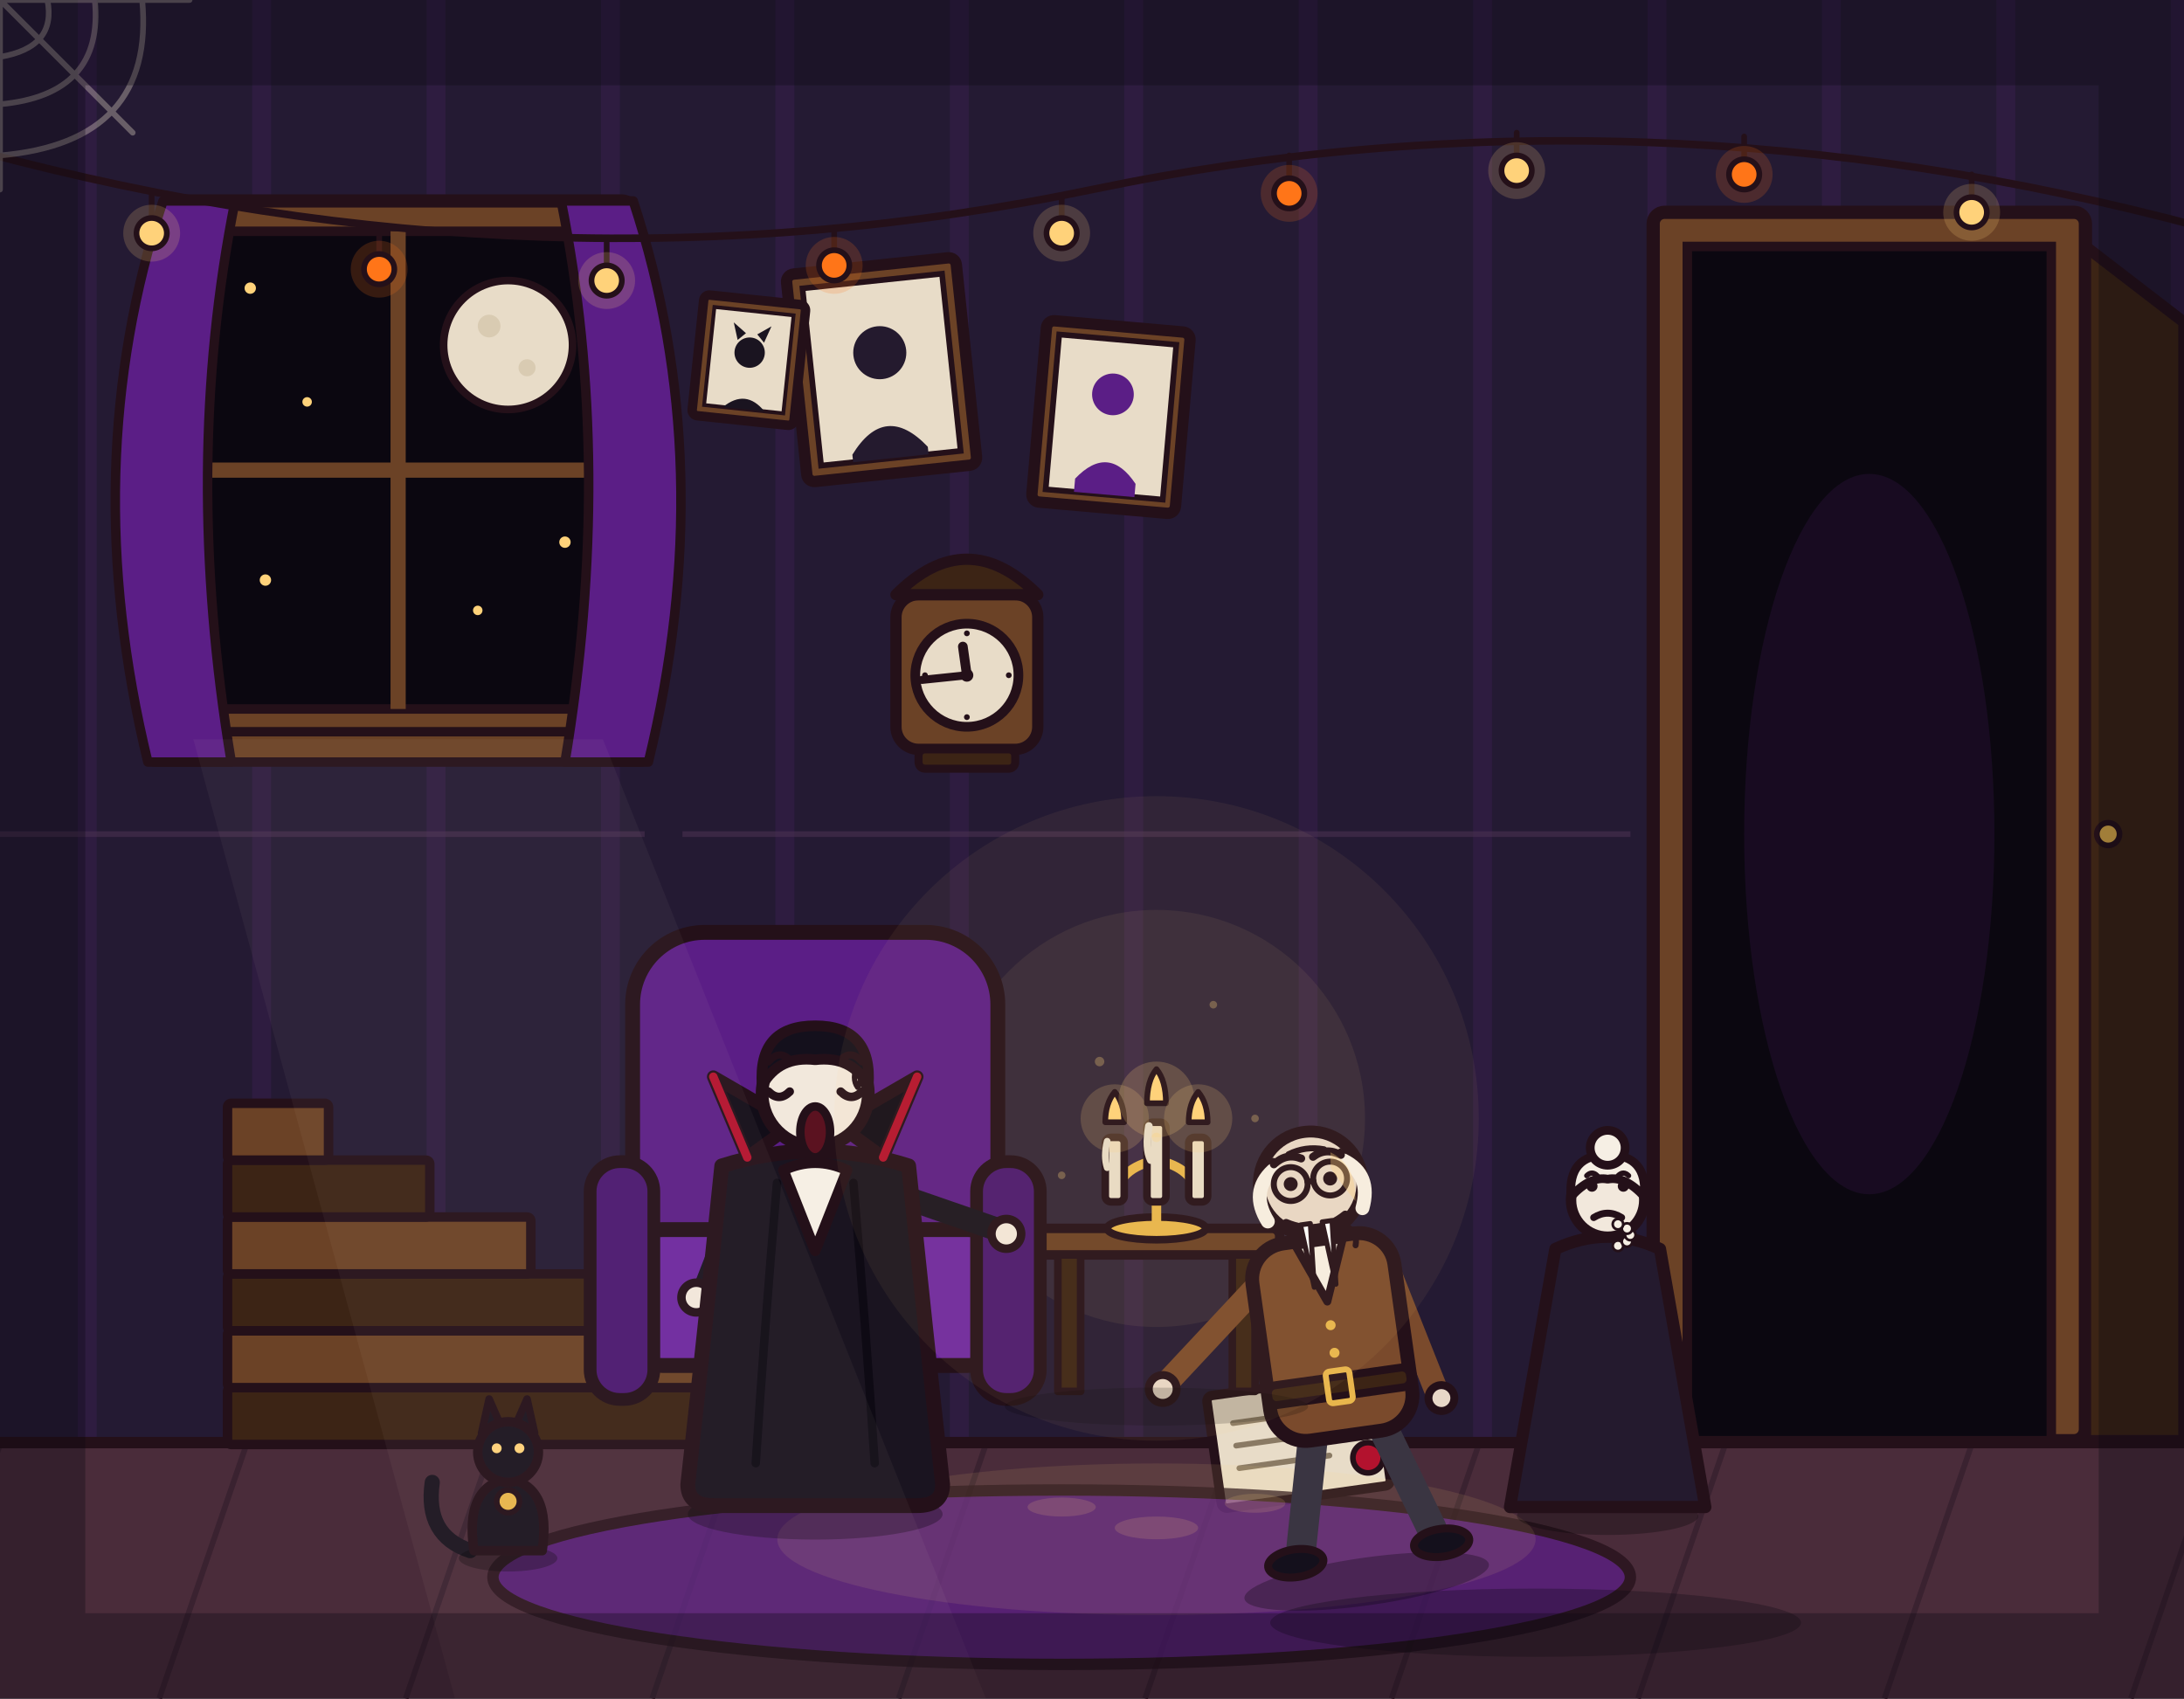
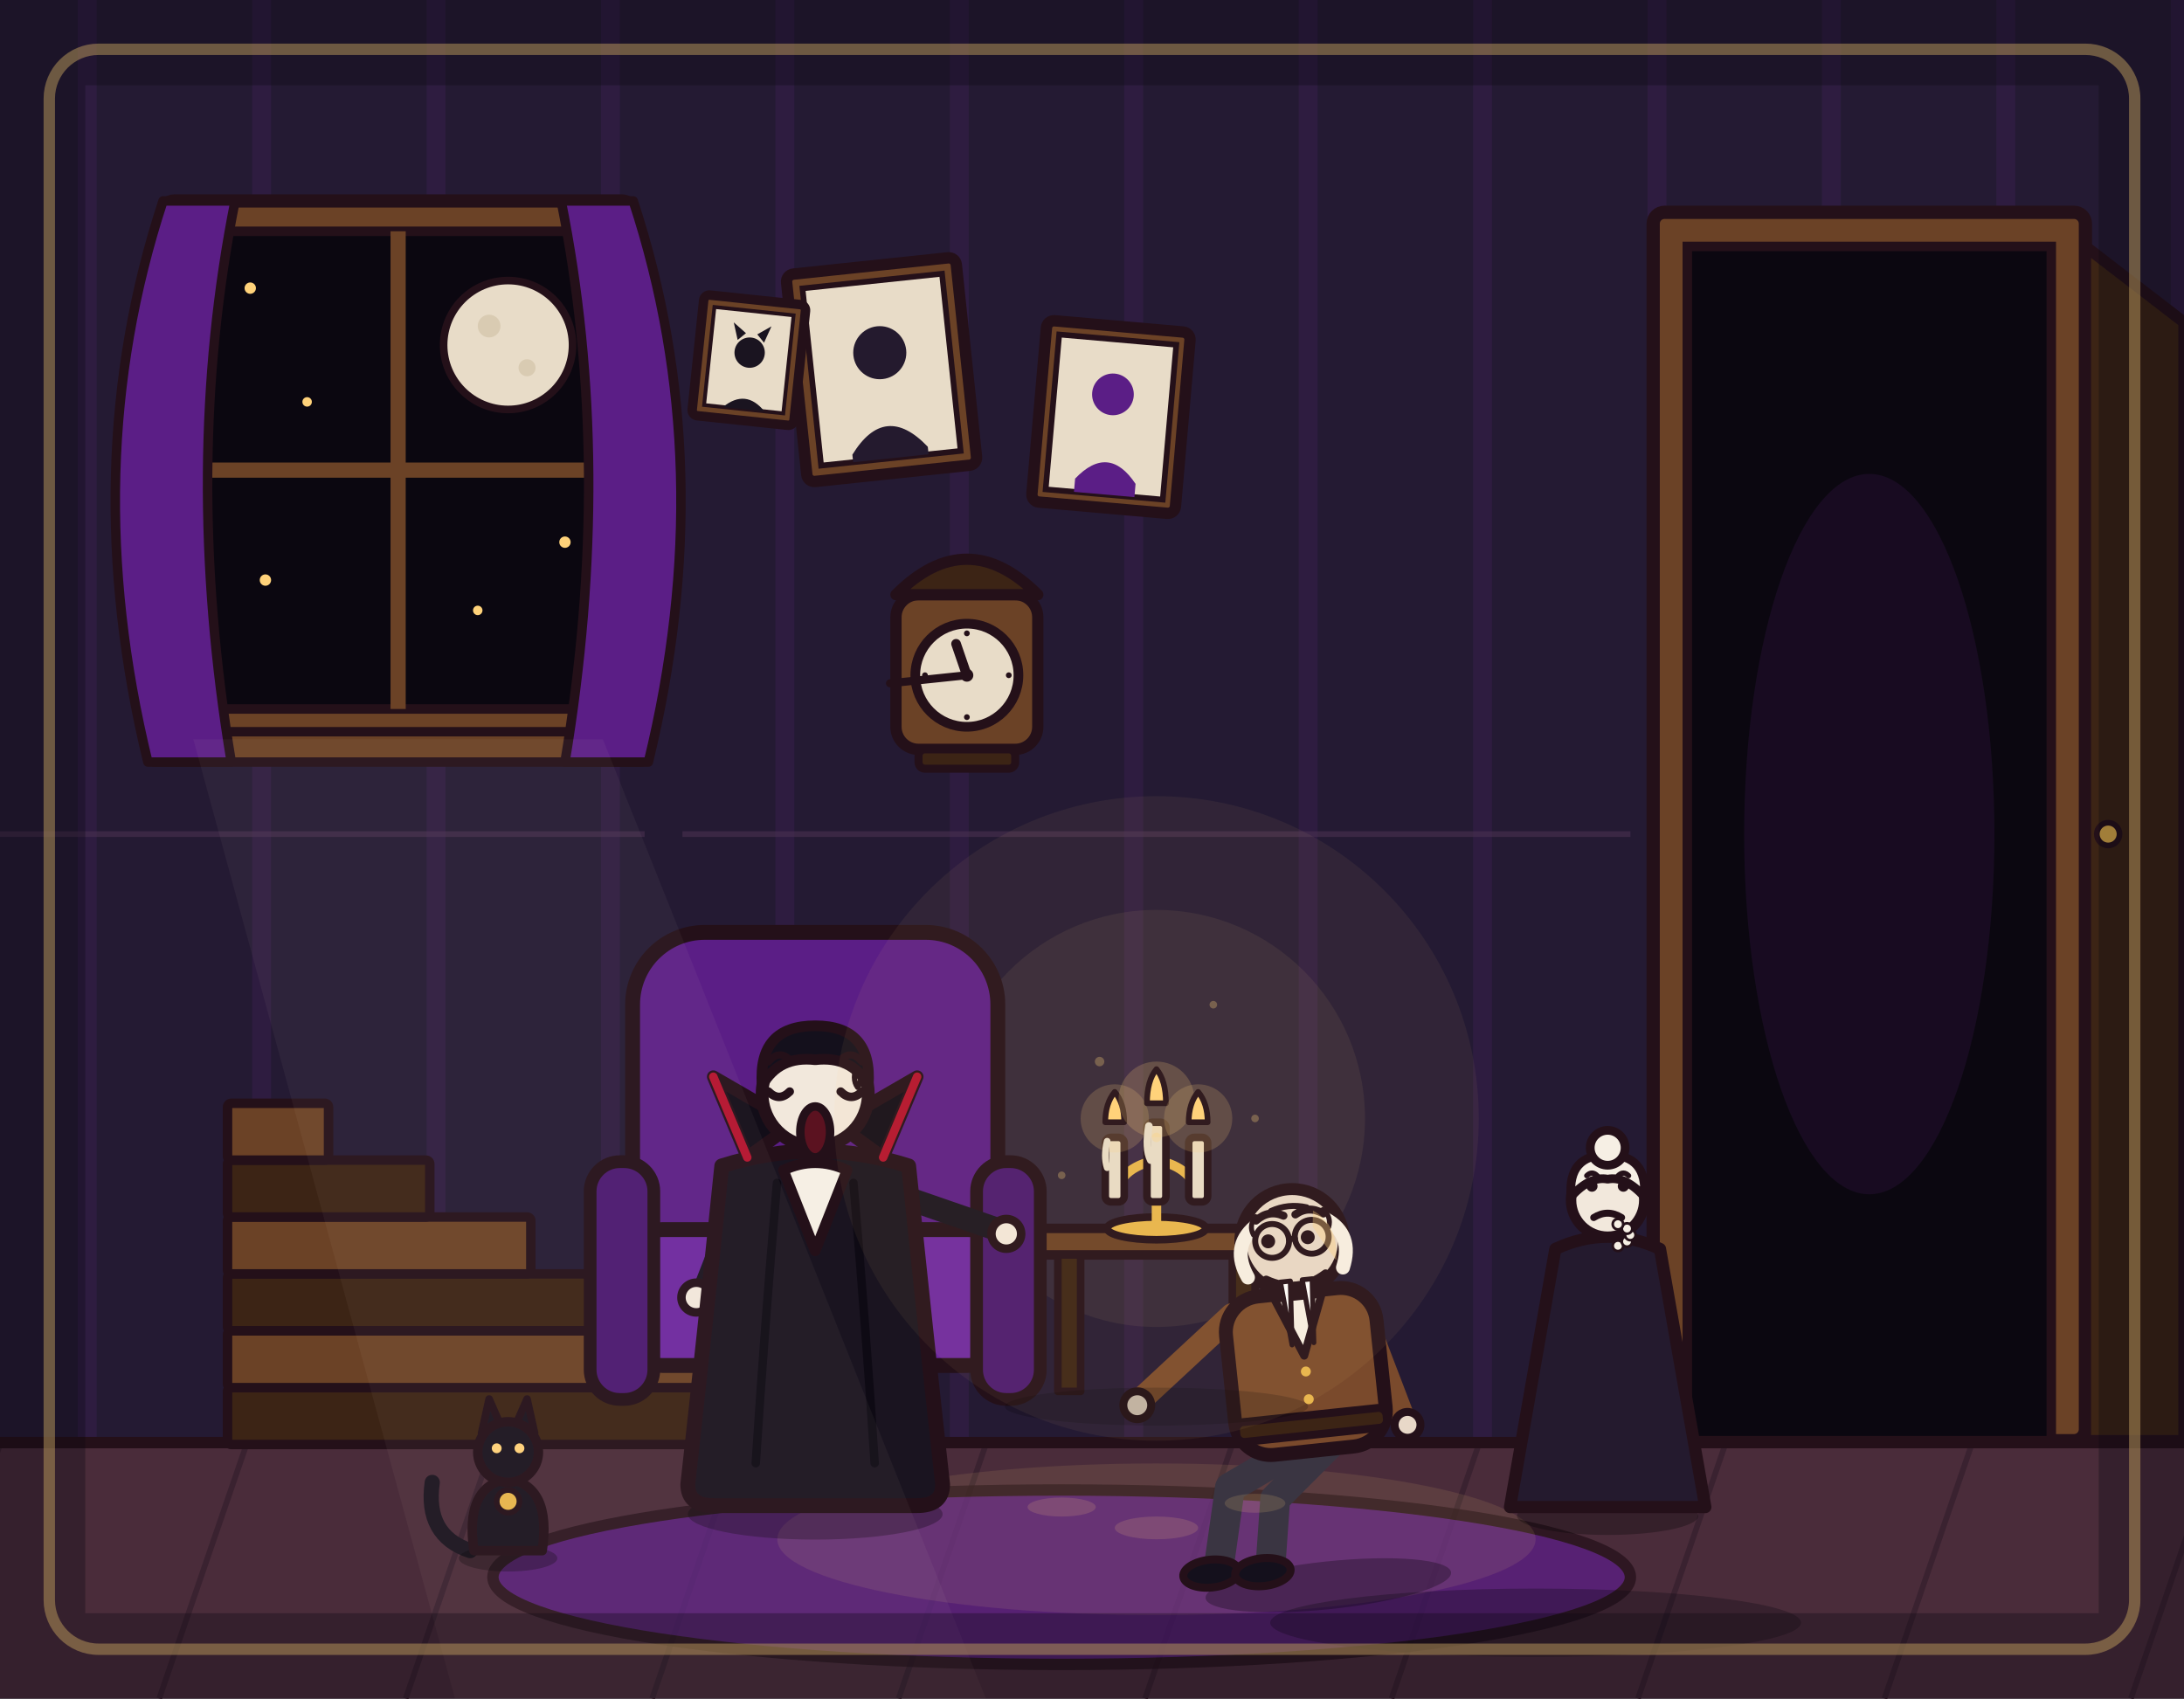
<svg xmlns="http://www.w3.org/2000/svg" viewBox="0 0 1152 896" width="1152" height="896">
  <rect x="0" y="0" width="1152" height="896" fill="#241a33" />
  <path d="M46 0V762M138 0V762M230 0V762M322 0V762M414 0V762M506 0V762M598 0V762M690 0V762M782 0V762M874 0V762M966 0V762M1058 0V762M1150 0V762" stroke="#b03aeb" stroke-width="10" opacity=".07" fill="none" />
  <rect x="0" y="760" width="1152" height="136" fill="#4a2c3a" />
  <path d="M0 762 L-46 896M130 762 L84 896M260 762 L214 896M390 762 L344 896M520 762 L474 896M650 762 L604 896M780 762 L734 896M910 762 L864 896M1040 762 L994 896M1170 762 L1124 896" stroke="#3a2230" stroke-width="3" fill="none" />
  <line x1="0" y1="761" x2="1152" y2="761" stroke="#241019" stroke-width="6" stroke-linecap="round" />
  <g>
    <rect x="86" y="106" width="248" height="284" rx="6" fill="#6b4226" stroke="#241019" stroke-width="7" stroke-linejoin="round" />
    <rect x="102" y="122" width="216" height="252" fill="#0b0710" stroke="#241019" stroke-width="5" stroke-linejoin="round" />
    <line x1="210" y1="122" x2="210" y2="374" stroke="#6b4226" stroke-width="8" />
    <line x1="102" y1="248" x2="318" y2="248" stroke="#6b4226" stroke-width="8" />
    <circle cx="268" cy="182" r="34" fill="#e8dcc8" stroke="#241019" stroke-width="4" />
    <circle cx="258" cy="172" r="6" fill="#d9cbb2" />
    <circle cx="278" cy="194" r="4.5" fill="#d9cbb2" />
    <circle cx="132" cy="152" r="3" fill="#ffd27a" />
    <circle cx="162" cy="212" r="2.5" fill="#ffd27a" />
    <circle cx="140" cy="306" r="3" fill="#ffd27a" />
    <circle cx="252" cy="322" r="2.5" fill="#ffd27a" />
    <circle cx="298" cy="286" r="3" fill="#ffd27a" />
    <rect x="78" y="386" width="264" height="16" rx="4" fill="#6b4226" stroke="#241019" stroke-width="5" stroke-linejoin="round" />
    <path d="M86 106 Q40 246 78 402 L122 402 Q96 246 124 106 Z" fill="#5b1e86" stroke="#241019" stroke-width="5" stroke-linejoin="round" />
    <path d="M334 106 Q380 246 342 402 L298 402 Q324 246 296 106 Z" fill="#5b1e86" stroke="#241019" stroke-width="5" stroke-linejoin="round" />
  </g>
  <g>
    <rect x="872" y="112" width="228" height="648" rx="6" fill="#6b4226" stroke="#241019" stroke-width="7" stroke-linejoin="round" />
    <rect x="890" y="130" width="192" height="630" fill="#0b0710" stroke="#241019" stroke-width="5" />
    <ellipse cx="986" cy="440" rx="66" ry="190" fill="#b03aeb" opacity=".08" />
    <polygon points="1100,130 1152,170 1152,760 1100,760" fill="#3c2415" stroke="#241019" stroke-width="6" stroke-linejoin="round" />
    <circle cx="1112" cy="440" r="6" fill="#e8b64c" stroke="#241019" stroke-width="3" />
  </g>
  <g transform="rotate(-6 465 195)">
    <rect x="420" y="140" width="90" height="110" rx="4" fill="#6b4226" stroke="#241019" stroke-width="6" stroke-linejoin="round" />
    <rect x="428" y="148" width="74" height="94" fill="#e8dcc8" stroke="#241019" stroke-width="3" />
    <circle cx="465" cy="186" r="14" fill="#241a2e" />
    <path d="M445 238 Q465 212 485 238 L485 242 L445 242 Z" fill="#241a2e" />
  </g>
  <g transform="rotate(5 586 220)">
    <rect x="548" y="172" width="76" height="96" rx="4" fill="#6b4226" stroke="#241019" stroke-width="6" stroke-linejoin="round" />
    <rect x="555" y="179" width="62" height="82" fill="#e8dcc8" stroke="#241019" stroke-width="3" />
    <circle cx="586" cy="208" r="11" fill="#5b1e86" />
    <path d="M570 254 Q586 234 602 254 L602 261 L570 261 Z" fill="#5b1e86" />
  </g>
  <g>
-     <path d="M-10 80 Q288 160 576 100 Q864 40 1162 120" fill="none" stroke="#241019" stroke-width="4" stroke-linecap="round" />
-     <g stroke="#241019" stroke-width="3" stroke-linecap="round">
-       <line x1="80" y1="103" x2="80" y2="115" />
-       <line x1="200" y1="122" x2="200" y2="134" />
-       <line x1="320" y1="128" x2="320" y2="140" />
-       <line x1="440" y1="120" x2="440" y2="132" />
-       <line x1="560" y1="103" x2="560" y2="115" />
-       <line x1="680" y1="82" x2="680" y2="94" />
-       <line x1="800" y1="70" x2="800" y2="82" />
-       <line x1="920" y1="72" x2="920" y2="84" />
-       <line x1="1040" y1="92" x2="1040" y2="104" />
-     </g>
-     <circle cx="80" cy="123" r="15" fill="#ffd27a" opacity=".18" />
-     <circle cx="80" cy="123" r="8" fill="#ffd27a" stroke="#241019" stroke-width="3" />
-     <circle cx="200" cy="142" r="15" fill="#ff7518" opacity=".18" />
-     <circle cx="200" cy="142" r="8" fill="#ff7518" stroke="#241019" stroke-width="3" />
-     <circle cx="320" cy="148" r="15" fill="#ffd27a" opacity=".18" />
-     <circle cx="320" cy="148" r="8" fill="#ffd27a" stroke="#241019" stroke-width="3" />
-     <circle cx="440" cy="140" r="15" fill="#ff7518" opacity=".18" />
-     <circle cx="440" cy="140" r="8" fill="#ff7518" stroke="#241019" stroke-width="3" />
-     <circle cx="560" cy="123" r="15" fill="#ffd27a" opacity=".18" />
-     <circle cx="560" cy="123" r="8" fill="#ffd27a" stroke="#241019" stroke-width="3" />
-     <circle cx="680" cy="102" r="15" fill="#ff7518" opacity=".18" />
-     <circle cx="680" cy="102" r="8" fill="#ff7518" stroke="#241019" stroke-width="3" />
-     <circle cx="800" cy="90" r="15" fill="#ffd27a" opacity=".18" />
-     <circle cx="800" cy="90" r="8" fill="#ffd27a" stroke="#241019" stroke-width="3" />
-     <circle cx="920" cy="92" r="15" fill="#ff7518" opacity=".18" />
-     <circle cx="920" cy="92" r="8" fill="#ff7518" stroke="#241019" stroke-width="3" />
-     <circle cx="1040" cy="112" r="15" fill="#ffd27a" opacity=".18" />
-     <circle cx="1040" cy="112" r="8" fill="#ffd27a" stroke="#241019" stroke-width="3" />
-   </g>
-   <g>
    <rect x="120" y="732" width="320" height="30" rx="2" fill="#3c2415" stroke="#241019" stroke-width="5" stroke-linejoin="round" />
    <rect x="120" y="702" width="266.7" height="30" rx="2" fill="#6b4226" stroke="#241019" stroke-width="5" stroke-linejoin="round" />
    <rect x="120" y="672" width="213.3" height="30" rx="2" fill="#3c2415" stroke="#241019" stroke-width="5" stroke-linejoin="round" />
    <rect x="120" y="642" width="160" height="30" rx="2" fill="#6b4226" stroke="#241019" stroke-width="5" stroke-linejoin="round" />
    <rect x="120" y="612" width="106.7" height="30" rx="2" fill="#3c2415" stroke="#241019" stroke-width="5" stroke-linejoin="round" />
    <rect x="120" y="582" width="53.3" height="30" rx="2" fill="#6b4226" stroke="#241019" stroke-width="5" stroke-linejoin="round" />
-   </g>
-   <g transform="rotate(-8 685 760)">
-     <rect x="640" y="730" width="90" height="60" rx="3" fill="#e8dcc8" stroke="#241019" stroke-width="5" stroke-linejoin="round" />
-     <line x1="652" y1="746" x2="716" y2="746" stroke="#8a7a64" stroke-width="3" stroke-linecap="round" />
-     <line x1="652" y1="758" x2="716" y2="758" stroke="#8a7a64" stroke-width="3" stroke-linecap="round" />
-     <line x1="652" y1="770" x2="700" y2="770" stroke="#8a7a64" stroke-width="3" stroke-linecap="round" />
-     <circle cx="720" cy="774" r="8" fill="#b3122e" stroke="#241019" stroke-width="3" />
  </g>
  <ellipse cx="560" cy="832" rx="300" ry="46" fill="#5b1e86" stroke="#241019" stroke-width="6" stroke-linejoin="round" opacity=".75" />
  <ellipse cx="610" cy="812" rx="200" ry="40" fill="#ffd27a" opacity=".10" />
  <g>
    <circle cx="610" cy="590" r="110" fill="#ffd27a" opacity=".07" />
    <rect x="545" y="648" width="130" height="14" rx="4" fill="#6b4226" stroke="#241019" stroke-width="5" stroke-linejoin="round" />
    <rect x="558" y="662" width="12" height="72" fill="#3c2415" stroke="#241019" stroke-width="4" stroke-linejoin="round" />
    <rect x="650" y="662" width="12" height="72" fill="#3c2415" stroke="#241019" stroke-width="4" stroke-linejoin="round" />
    <ellipse cx="610" cy="648" rx="26" ry="6" fill="#e8b64c" stroke="#241019" stroke-width="4" />
    <line x1="610" y1="646" x2="610" y2="600" stroke="#e8b64c" stroke-width="5" stroke-linecap="round" />
    <path d="M610 612 Q590 616 588 632" fill="none" stroke="#e8b64c" stroke-width="5" stroke-linecap="round" />
    <path d="M610 612 Q630 616 632 632" fill="none" stroke="#e8b64c" stroke-width="5" stroke-linecap="round" />
    <rect x="583" y="600" width="10" height="34" rx="3" fill="#e8dcc8" stroke="#241019" stroke-width="4" stroke-linejoin="round" />
    <rect x="605" y="592" width="10" height="42" rx="3" fill="#e8dcc8" stroke="#241019" stroke-width="4" stroke-linejoin="round" />
    <rect x="627" y="600" width="10" height="34" rx="3" fill="#e8dcc8" stroke="#241019" stroke-width="4" stroke-linejoin="round" />
    <circle cx="588" cy="590" r="18" fill="#ffd27a" opacity=".18" />
    <path d="M583 592 Q583 582 588 576 Q593 582 593 592 Z" fill="#ffd27a" stroke="#241019" stroke-width="3" stroke-linejoin="round" />
    <circle cx="610" cy="580" r="20" fill="#ffd27a" opacity=".2" />
    <path d="M605 582 Q605 570 610 564 Q615 570 615 582 Z" fill="#ffd27a" stroke="#241019" stroke-width="3" stroke-linejoin="round" />
    <circle cx="632" cy="590" r="18" fill="#ffd27a" opacity=".18" />
    <path d="M627 592 Q627 582 632 576 Q637 582 637 592 Z" fill="#ffd27a" stroke="#241019" stroke-width="3" stroke-linejoin="round" />
    <path d="M606 594 Q604 606 607 612" fill="none" stroke="#e8dcc8" stroke-width="4" stroke-linecap="round" />
    <path d="M584 602 Q582 610 584 616" fill="none" stroke="#e8dcc8" stroke-width="3.5" stroke-linecap="round" />
  </g>
  <g transform="translate(430 792) scale(1.12)">
    <rect x="-86" y="-268" width="172" height="150" rx="34" fill="#5b1e86" stroke="#241019" stroke-width="7" stroke-linejoin="round" />
    <rect x="-92" y="-128" width="184" height="64" rx="20" fill="#6d28a0" stroke="#241019" stroke-width="7" stroke-linejoin="round" />
    <rect x="-106" y="-160" width="30" height="112" rx="14" fill="#4a1870" stroke="#241019" stroke-width="6" stroke-linejoin="round" />
    <rect x="76" y="-160" width="30" height="112" rx="14" fill="#4a1870" stroke="#241019" stroke-width="6" stroke-linejoin="round" />
    <ellipse cx="0" cy="6" rx="60" ry="12" fill="#000000" opacity=".28" />
    <path d="M-8 -58 L34 -50 L40 -8" fill="none" stroke="#241a2e" stroke-width="15" stroke-linecap="round" />
    <path d="M-14 -58 L20 -48 L24 -6" fill="none" stroke="#241a2e" stroke-width="15" stroke-linecap="round" />
    <ellipse cx="42" cy="-6" rx="14" ry="7" fill="#14101c" stroke="#241019" stroke-width="4" stroke-linejoin="round" />
    <path d="M-34 -146 L-52 -100" fill="none" stroke="#1a1420" stroke-width="11" stroke-linecap="round" />
    <circle cx="-56" cy="-96" r="7" fill="#f2e8dc" stroke="#241019" stroke-width="4" stroke-linejoin="round" />
    <path d="M34 -146 L86 -128" fill="none" stroke="#1a1420" stroke-width="11" stroke-linecap="round" />
    <circle cx="90" cy="-126" r="7" fill="#f2e8dc" stroke="#241019" stroke-width="4" stroke-linejoin="round" />
    <path d="M-44 -158 Q-52 -80 -60 -8 Q-60 2 -48 2 L48 2 Q60 2 60 -8 Q52 -80 44 -158 Q0 -172 -44 -158 Z" fill="#1a1420" stroke="#241019" stroke-width="7" stroke-linejoin="round" />
    <path d="M-18 -150 Q-24 -80 -28 -18" fill="none" stroke="#0e0a14" stroke-width="4" stroke-linecap="round" />
    <path d="M18 -150 Q24 -80 28 -18" fill="none" stroke="#0e0a14" stroke-width="4" stroke-linecap="round" />
    <path d="M-32 -162 L-48 -200 L-10 -178 Z" fill="#120d18" stroke="#241019" stroke-width="6" stroke-linejoin="round" />
    <path d="M32 -162 L48 -200 L10 -178 Z" fill="#120d18" stroke="#241019" stroke-width="6" stroke-linejoin="round" />
    <path d="M-32 -162 L-48 -200" fill="none" stroke="#b3122e" stroke-width="4" stroke-linecap="round" />
    <path d="M32 -162 L48 -200" fill="none" stroke="#b3122e" stroke-width="4" stroke-linecap="round" />
    <path d="M-15 -156 L0 -118 L15 -156 Q0 -163 -15 -156 Z" fill="#f6efe4" stroke="#241019" stroke-width="5" stroke-linejoin="round" />
    <circle cx="0" cy="-192" r="25" fill="#f2e8dc" stroke="#241019" stroke-width="6" stroke-linejoin="round" />
    <path d="M20 -206 Q23 -199 20 -195 Q17 -199 20 -206 Z" fill="#e8dcc8" stroke="#241019" stroke-width="2.5" stroke-linejoin="round" />
    <path d="M-25 -196 Q-27 -224 0 -224 Q27 -224 25 -196 Q17 -210 0 -208 Q-17 -210 -25 -196 Z" fill="#14101c" stroke="#241019" stroke-width="5" stroke-linejoin="round" />
    <path d="M-22 -207 Q-17 -213 -12 -208" fill="none" stroke="#241019" stroke-width="3.4" stroke-linecap="round" />
    <path d="M12 -208 Q17 -213 22 -207" fill="none" stroke="#241019" stroke-width="3.4" stroke-linecap="round" />
    <path d="M-22 -193 Q-17 -188 -12 -193" fill="none" stroke="#241019" stroke-width="4" stroke-linecap="round" />
    <path d="M12 -193 Q17 -188 22 -193" fill="none" stroke="#241019" stroke-width="4" stroke-linecap="round" />
    <ellipse cx="0" cy="-174" rx="7" ry="12" fill="#5b1220" stroke="#241019" stroke-width="4" stroke-linejoin="round" />
  </g>
-   <g transform="translate(720 828) rotate(-8) scale(1.05)">
+   <g transform="translate(700 830) rotate(-6) scale(1.05)">
    <ellipse cx="0" cy="6" rx="62" ry="12" fill="#000000" opacity=".28" />
-     <path d="M18 -72 L36 -16" fill="none" stroke="#3a3542" stroke-width="15" stroke-linecap="round" />
-     <ellipse cx="40" cy="-8" rx="14" ry="7" fill="#14101c" stroke="#241019" stroke-width="4" stroke-linejoin="round" />
-     <path d="M-16 -72 L-30 -16" fill="none" stroke="#3a3542" stroke-width="15" stroke-linecap="round" />
-     <ellipse cx="-34" cy="-8" rx="14" ry="7" fill="#14101c" stroke="#241019" stroke-width="4" stroke-linejoin="round" />
-     <path d="M-32 -150 L-84 -108" fill="none" stroke="#7a4a2c" stroke-width="12" stroke-linecap="round" />
-     <circle cx="-88" cy="-104" r="7" fill="#e8d8c8" stroke="#241019" stroke-width="4" stroke-linejoin="round" />
-     <path d="M32 -150 L48 -84" fill="none" stroke="#7a4a2c" stroke-width="12" stroke-linecap="round" />
-     <circle cx="50" cy="-80" r="6.5" fill="#e8d8c8" stroke="#241019" stroke-width="4" stroke-linejoin="round" />
-     <rect x="-36" y="-168" width="72" height="100" rx="18" fill="#7a4a2c" stroke="#241019" stroke-width="7" stroke-linejoin="round" />
-     <rect x="-36" y="-98" width="72" height="10" rx="4" fill="#3c2415" stroke="#241019" stroke-width="4" />
-     <rect x="-6" y="-101" width="12" height="16" rx="2" fill="none" stroke="#e8b64c" stroke-width="3" />
-     <path d="M-12 -166 L0 -136 L12 -166 Z" fill="#f6efe4" stroke="#241019" stroke-width="4" stroke-linejoin="round" />
-     <circle cx="0" cy="-124" r="2.5" fill="#e8b64c" />
-     <circle cx="0" cy="-110" r="2.5" fill="#e8b64c" />
-     <circle cx="0" cy="-196" r="26" fill="#e8d8c8" stroke="#241019" stroke-width="6" stroke-linejoin="round" />
-     <path d="M-9 -212 Q0 -215 9 -212" fill="none" stroke="#241019" stroke-width="3" stroke-linecap="round" />
-     <path d="M-17 -210 Q-21 -206 -19 -201" fill="none" stroke="#241019" stroke-width="2.5" stroke-linecap="round" />
-     <path d="M17 -210 Q21 -206 19 -201" fill="none" stroke="#241019" stroke-width="2.5" stroke-linecap="round" />
-     <path d="M-24 -180 Q-31 -196 -18 -205" fill="none" stroke="#f6efe4" stroke-width="7" stroke-linecap="round" />
-     <path d="M24 -180 Q31 -196 18 -205" fill="none" stroke="#f6efe4" stroke-width="7" stroke-linecap="round" />
-     <path d="M-17 -208 Q-10 -213 -3 -209" fill="none" stroke="#241019" stroke-width="4" stroke-linecap="round" />
-     <path d="M3 -209 Q10 -213 17 -208" fill="none" stroke="#241019" stroke-width="4" stroke-linecap="round" />
-     <circle cx="-10" cy="-197" r="8.5" fill="none" stroke="#241019" stroke-width="3" />
-     <circle cx="10" cy="-197" r="8.5" fill="none" stroke="#241019" stroke-width="3" />
-     <line x1="-1.5" y1="-197" x2="1.5" y2="-197" stroke="#241019" stroke-width="3" stroke-linecap="round" />
-     <circle cx="-10" cy="-197" r="3.5" fill="#241019" />
-     <circle cx="10" cy="-197" r="3.5" fill="#241019" />
-     <path d="M-15 -178 Q0 -162 15 -178 Q0 -169 -15 -178 Z" fill="#5b1220" stroke="#241019" stroke-width="4" stroke-linejoin="round" />
-     <path d="M15 -172 Q20 -168 18 -162" fill="none" stroke="#241019" stroke-width="3" stroke-linecap="round" />
-     <path d="M-8 -176 L-3 -176 L-5.5 -144 Z" fill="#ffffff" stroke="#241019" stroke-width="2.5" stroke-linejoin="round" />
-     <path d="M3 -176 L8 -176 L5.5 -144 Z" fill="#ffffff" stroke="#241019" stroke-width="2.5" stroke-linejoin="round" />
-     <path d="M12 -210 Q24 -202 21 -184 Q15 -194 11 -202 Z" fill="#ffd27a" opacity=".35" />
+     <path d="M-4 -66 L-44 -48 L-54 -8" fill="none" stroke="#3a3542" stroke-width="15" stroke-linecap="round" stroke-linejoin="round" />
+     <path d="M10 -66 L-22 -40 L-28 -6" fill="none" stroke="#3a3542" stroke-width="15" stroke-linecap="round" stroke-linejoin="round" />
+     <ellipse cx="-58" cy="-6" rx="14" ry="7" fill="#14101c" stroke="#241019" stroke-width="4" stroke-linejoin="round" />
+     <ellipse cx="-32" cy="-4" rx="14" ry="7" fill="#14101c" stroke="#241019" stroke-width="4" stroke-linejoin="round" />
+     <path d="M-34 -134 L-82 -98" fill="none" stroke="#7a4a2c" stroke-width="12" stroke-linecap="round" />
+     <circle cx="-86" cy="-94" r="7" fill="#e8d8c8" stroke="#241019" stroke-width="4" stroke-linejoin="round" />
+     <path d="M30 -134 L46 -74" fill="none" stroke="#7a4a2c" stroke-width="12" stroke-linecap="round" />
+     <circle cx="48" cy="-70" r="6.5" fill="#e8d8c8" stroke="#241019" stroke-width="4" stroke-linejoin="round" />
+     <rect x="-38" y="-142" width="76" height="80" rx="18" fill="#7a4a2c" stroke="#241019" stroke-width="7" stroke-linejoin="round" />
+     <rect x="-38" y="-80" width="76" height="10" rx="4" fill="#3c2415" stroke="#241019" stroke-width="4" stroke-linejoin="round" />
+     <path d="M-12 -140 L0 -110 L12 -140 Z" fill="#f6efe4" stroke="#241019" stroke-width="4" stroke-linejoin="round" />
+     <circle cx="0" cy="-102" r="2.5" fill="#e8b64c" stroke="none" />
+     <circle cx="0" cy="-88" r="2.5" fill="#e8b64c" stroke="none" />
+     <circle cx="0" cy="-168" r="26" fill="#e8d8c8" stroke="#241019" stroke-width="6" stroke-linejoin="round" />
+     <path d="M-24 -152 Q-31 -168 -18 -177" fill="none" stroke="#f6efe4" stroke-width="7" stroke-linecap="round" />
+     <path d="M24 -152 Q31 -168 18 -177" fill="none" stroke="#f6efe4" stroke-width="7" stroke-linecap="round" />
+     <path d="M-9 -184 Q0 -187 9 -184" fill="none" stroke="#241019" stroke-width="3" stroke-linecap="round" />
+     <path d="M-17 -182 Q-21 -178 -19 -173" fill="none" stroke="#241019" stroke-width="2.5" stroke-linecap="round" />
+     <path d="M17 -182 Q21 -178 19 -173" fill="none" stroke="#241019" stroke-width="2.5" stroke-linecap="round" />
+     <path d="M-17 -180 Q-10 -185 -3 -181" fill="none" stroke="#241019" stroke-width="4" stroke-linecap="round" />
+     <path d="M3 -181 Q10 -185 17 -180" fill="none" stroke="#241019" stroke-width="4" stroke-linecap="round" />
+     <circle cx="-10" cy="-169" r="8.5" fill="none" stroke="#241019" stroke-width="3" stroke-linejoin="round" />
+     <circle cx="10" cy="-169" r="8.5" fill="none" stroke="#241019" stroke-width="3" stroke-linejoin="round" />
+     <line x1="-1.5" y1="-169" x2="1.5" y2="-169" stroke="#241019" stroke-width="3" stroke-linecap="round" />
+     <circle cx="-12" cy="-169" r="3.5" fill="#241019" stroke="none" />
+     <circle cx="8" cy="-169" r="3.5" fill="#241019" stroke="none" />
+     <path d="M-15 -150 Q0 -134 15 -150 Q0 -141 -15 -150 Z" fill="#5b1220" stroke="#241019" stroke-width="4" stroke-linejoin="round" />
+     <path d="M-8 -148 L-3 -148 L-5.5 -116 Z" fill="#ffffff" stroke="#241019" stroke-width="2.5" stroke-linejoin="round" />
+     <path d="M3 -148 L8 -148 L5.5 -116 Z" fill="#ffffff" stroke="#241019" stroke-width="2.5" stroke-linejoin="round" />
+     <path d="M12 -182 Q24 -174 21 -156 Q15 -166 11 -174 Z" fill="#ffd27a" opacity=".35" />
  </g>
  <g transform="translate(848 795) scale(0.92)">
    <ellipse cx="0" cy="5" rx="52" ry="11" fill="#000000" opacity=".28" />
    <path d="M-28 -140 L-6 -98" fill="none" stroke="#241a2e" stroke-width="10" stroke-linecap="round" />
    <path d="M28 -140 L6 -98" fill="none" stroke="#241a2e" stroke-width="10" stroke-linecap="round" />
    <circle cx="-4" cy="-94" r="6" fill="#f2e8dc" stroke="#241019" stroke-width="4" stroke-linejoin="round" />
    <circle cx="5" cy="-95" r="6" fill="#f2e8dc" stroke="#241019" stroke-width="4" stroke-linejoin="round" />
    <path d="M-30 -148 L-56 0 L56 0 L30 -148 Q0 -162 -30 -148 Z" fill="#241a2e" stroke="#241019" stroke-width="7" stroke-linejoin="round" />
    <circle cx="0" cy="-176" r="21" fill="#f2e8dc" stroke="#241019" stroke-width="6" stroke-linejoin="round" />
    <path d="M-21 -178 Q-23 -202 0 -202 Q23 -202 21 -178 Q10 -190 0 -188 Q-10 -190 -21 -178 Z" fill="#f6efe4" stroke="#241019" stroke-width="5" stroke-linejoin="round" />
    <circle cx="0" cy="-206" r="10" fill="#f6efe4" stroke="#241019" stroke-width="5" stroke-linejoin="round" />
    <circle cx="5.9" cy="-149.8" r="3" fill="#f6efe4" stroke="#241019" stroke-width="1.5" />
    <circle cx="11.1" cy="-152.3" r="3" fill="#f6efe4" stroke="#241019" stroke-width="1.5" />
    <circle cx="13" cy="-156" r="3" fill="#f6efe4" stroke="#241019" stroke-width="1.5" />
    <circle cx="11.1" cy="-159.7" r="3" fill="#f6efe4" stroke="#241019" stroke-width="1.5" />
    <circle cx="5.9" cy="-162.2" r="3" fill="#f6efe4" stroke="#241019" stroke-width="1.5" />
    <circle cx="-9" cy="-184" r="3.2" fill="#241019" />
    <circle cx="9" cy="-184" r="3.2" fill="#241019" />
    <path d="M-12 -190 Q-9 -193 -6 -190" fill="none" stroke="#241019" stroke-width="3" stroke-linecap="round" />
    <path d="M6 -190 Q9 -193 12 -190" fill="none" stroke="#241019" stroke-width="3" stroke-linecap="round" />
    <path d="M-8 -166 Q0 -171 8 -166" fill="none" stroke="#241019" stroke-width="4" stroke-linecap="round" />
  </g>
  <g transform="translate(268 818)">
    <path d="M-20 0 Q-44 -8 -40 -36" fill="none" stroke="#1a1420" stroke-width="8" stroke-linecap="round" />
    <ellipse cx="0" cy="4" rx="26" ry="7" fill="#000000" opacity=".28" />
    <path d="M-18 0 Q-23 -34 0 -38 Q23 -34 18 0 Z" fill="#1a1420" stroke="#241019" stroke-width="5" stroke-linejoin="round" />
    <path d="M-14 -62 L-10 -80 L-3 -64 Z" fill="#1a1420" stroke="#241019" stroke-width="4" stroke-linejoin="round" />
    <path d="M3 -64 L10 -80 L14 -62 Z" fill="#1a1420" stroke="#241019" stroke-width="4" stroke-linejoin="round" />
    <circle cx="0" cy="-52" r="16" fill="#1a1420" stroke="#241019" stroke-width="5" stroke-linejoin="round" />
    <circle cx="-6" cy="-54" r="2.6" fill="#ffd27a" />
    <circle cx="6" cy="-54" r="2.6" fill="#ffd27a" />
    <circle cx="0" cy="-26" r="6" fill="#e8b64c" stroke="#241019" stroke-width="3" />
  </g>
  <g>
    <path d="M0 440H340M360 440H860" stroke="#4a3050" stroke-width="3" opacity=".6" fill="none" />
-     <g fill="none" stroke="#e8dcc8" stroke-width="3" opacity=".35" stroke-linecap="round">
-       <path d="M0 0 L100 0 M0 0 L0 100 M0 0 L70 70" />
-       <path d="M25 0 Q30 25 0 30" />
-       <path d="M50 0 Q55 50 0 55" />
-       <path d="M75 0 Q82 75 0 82" />
-     </g>
    <g transform="rotate(6 395 190)">
      <rect x="368" y="158" width="54" height="64" rx="3" fill="#6b4226" stroke="#241019" stroke-width="5" stroke-linejoin="round" />
      <rect x="374" y="164" width="42" height="52" fill="#e8dcc8" stroke="#241019" stroke-width="2" />
      <circle cx="395" cy="186" r="8" fill="#1a1420" />
      <path d="M388 180 L385 171 L392 176 Z" fill="#1a1420" />
      <path d="M402 180 L405 171 L398 176 Z" fill="#1a1420" />
      <path d="M384 216 Q395 205 406 216 Z" fill="#1a1420" />
    </g>
    <polygon points="102,390 318,390 520,896 240,896" fill="#e8dcc8" opacity=".05" />
    <g fill="#ffd27a" opacity=".3">
      <circle cx="580" cy="560" r="2.5" />
      <circle cx="640" cy="530" r="2" />
      <circle cx="610" cy="600" r="2.5" />
      <circle cx="560" cy="620" r="2" />
      <circle cx="662" cy="590" r="2" />
    </g>
    <ellipse cx="610" cy="742" rx="80" ry="10" fill="#000000" opacity=".18" />
  </g>
  <g>
    <g transform="translate(510 380) scale(.85)">
      <rect x="-44" y="-78" width="88" height="96" rx="14" fill="#6b4226" stroke="#241019" stroke-width="7" stroke-linejoin="round" />
      <path d="M-44 -78 Q0 -122 44 -78 Z" fill="#3c2415" stroke="#241019" stroke-width="7" stroke-linejoin="round" />
      <circle cx="0" cy="-28" r="32" fill="#e8dcc8" stroke="#241019" stroke-width="6" />
      <circle cx="0" cy="-54" r="1.8" fill="#241019" />
      <circle cx="26" cy="-28" r="1.8" fill="#241019" />
      <circle cx="0" cy="-2" r="1.8" fill="#241019" />
      <circle cx="-26" cy="-28" r="1.8" fill="#241019" />
-       <line x1="0" y1="-28" x2="-2.5" y2="-45.8" stroke="#241019" stroke-width="6" stroke-linecap="round" />
-       <line x1="0" y1="-28" x2="-27.9" y2="-25.1" stroke="#241019" stroke-width="5" stroke-linecap="round" />
+       <line x1="0" y1="-28" x2="-6.7" y2="-47.5" stroke="#241019" stroke-width="6" stroke-linecap="round" />
+       <line x1="0" y1="-28" x2="-47.7" y2="-23" stroke="#241019" stroke-width="5" stroke-linecap="round" />
      <circle cx="0" cy="-28" r="4" fill="#241019" />
      <rect x="-30" y="18" width="60" height="12" rx="4" fill="#3c2415" stroke="#241019" stroke-width="5" stroke-linejoin="round" />
    </g>
    <ellipse cx="810" cy="856" rx="140" ry="18" fill="#0b0710" opacity=".3" />
    <circle cx="610" cy="590" r="170" fill="#ffd27a" opacity=".06" />
    <g fill="#ffd27a" opacity=".15">
      <ellipse cx="560" cy="795" rx="18" ry="5" />
      <ellipse cx="610" cy="806" rx="22" ry="6" />
      <ellipse cx="662" cy="793" rx="16" ry="5" />
    </g>
  </g>
+   <rect x="26" y="26" width="1100" height="844" rx="26" fill="none" stroke="#ffd27a" stroke-width="6" opacity=".55" />
  <rect x="0" y="0" width="1152" height="896" fill="none" stroke="#0b0710" stroke-width="90" opacity="0.32" />
</svg>
